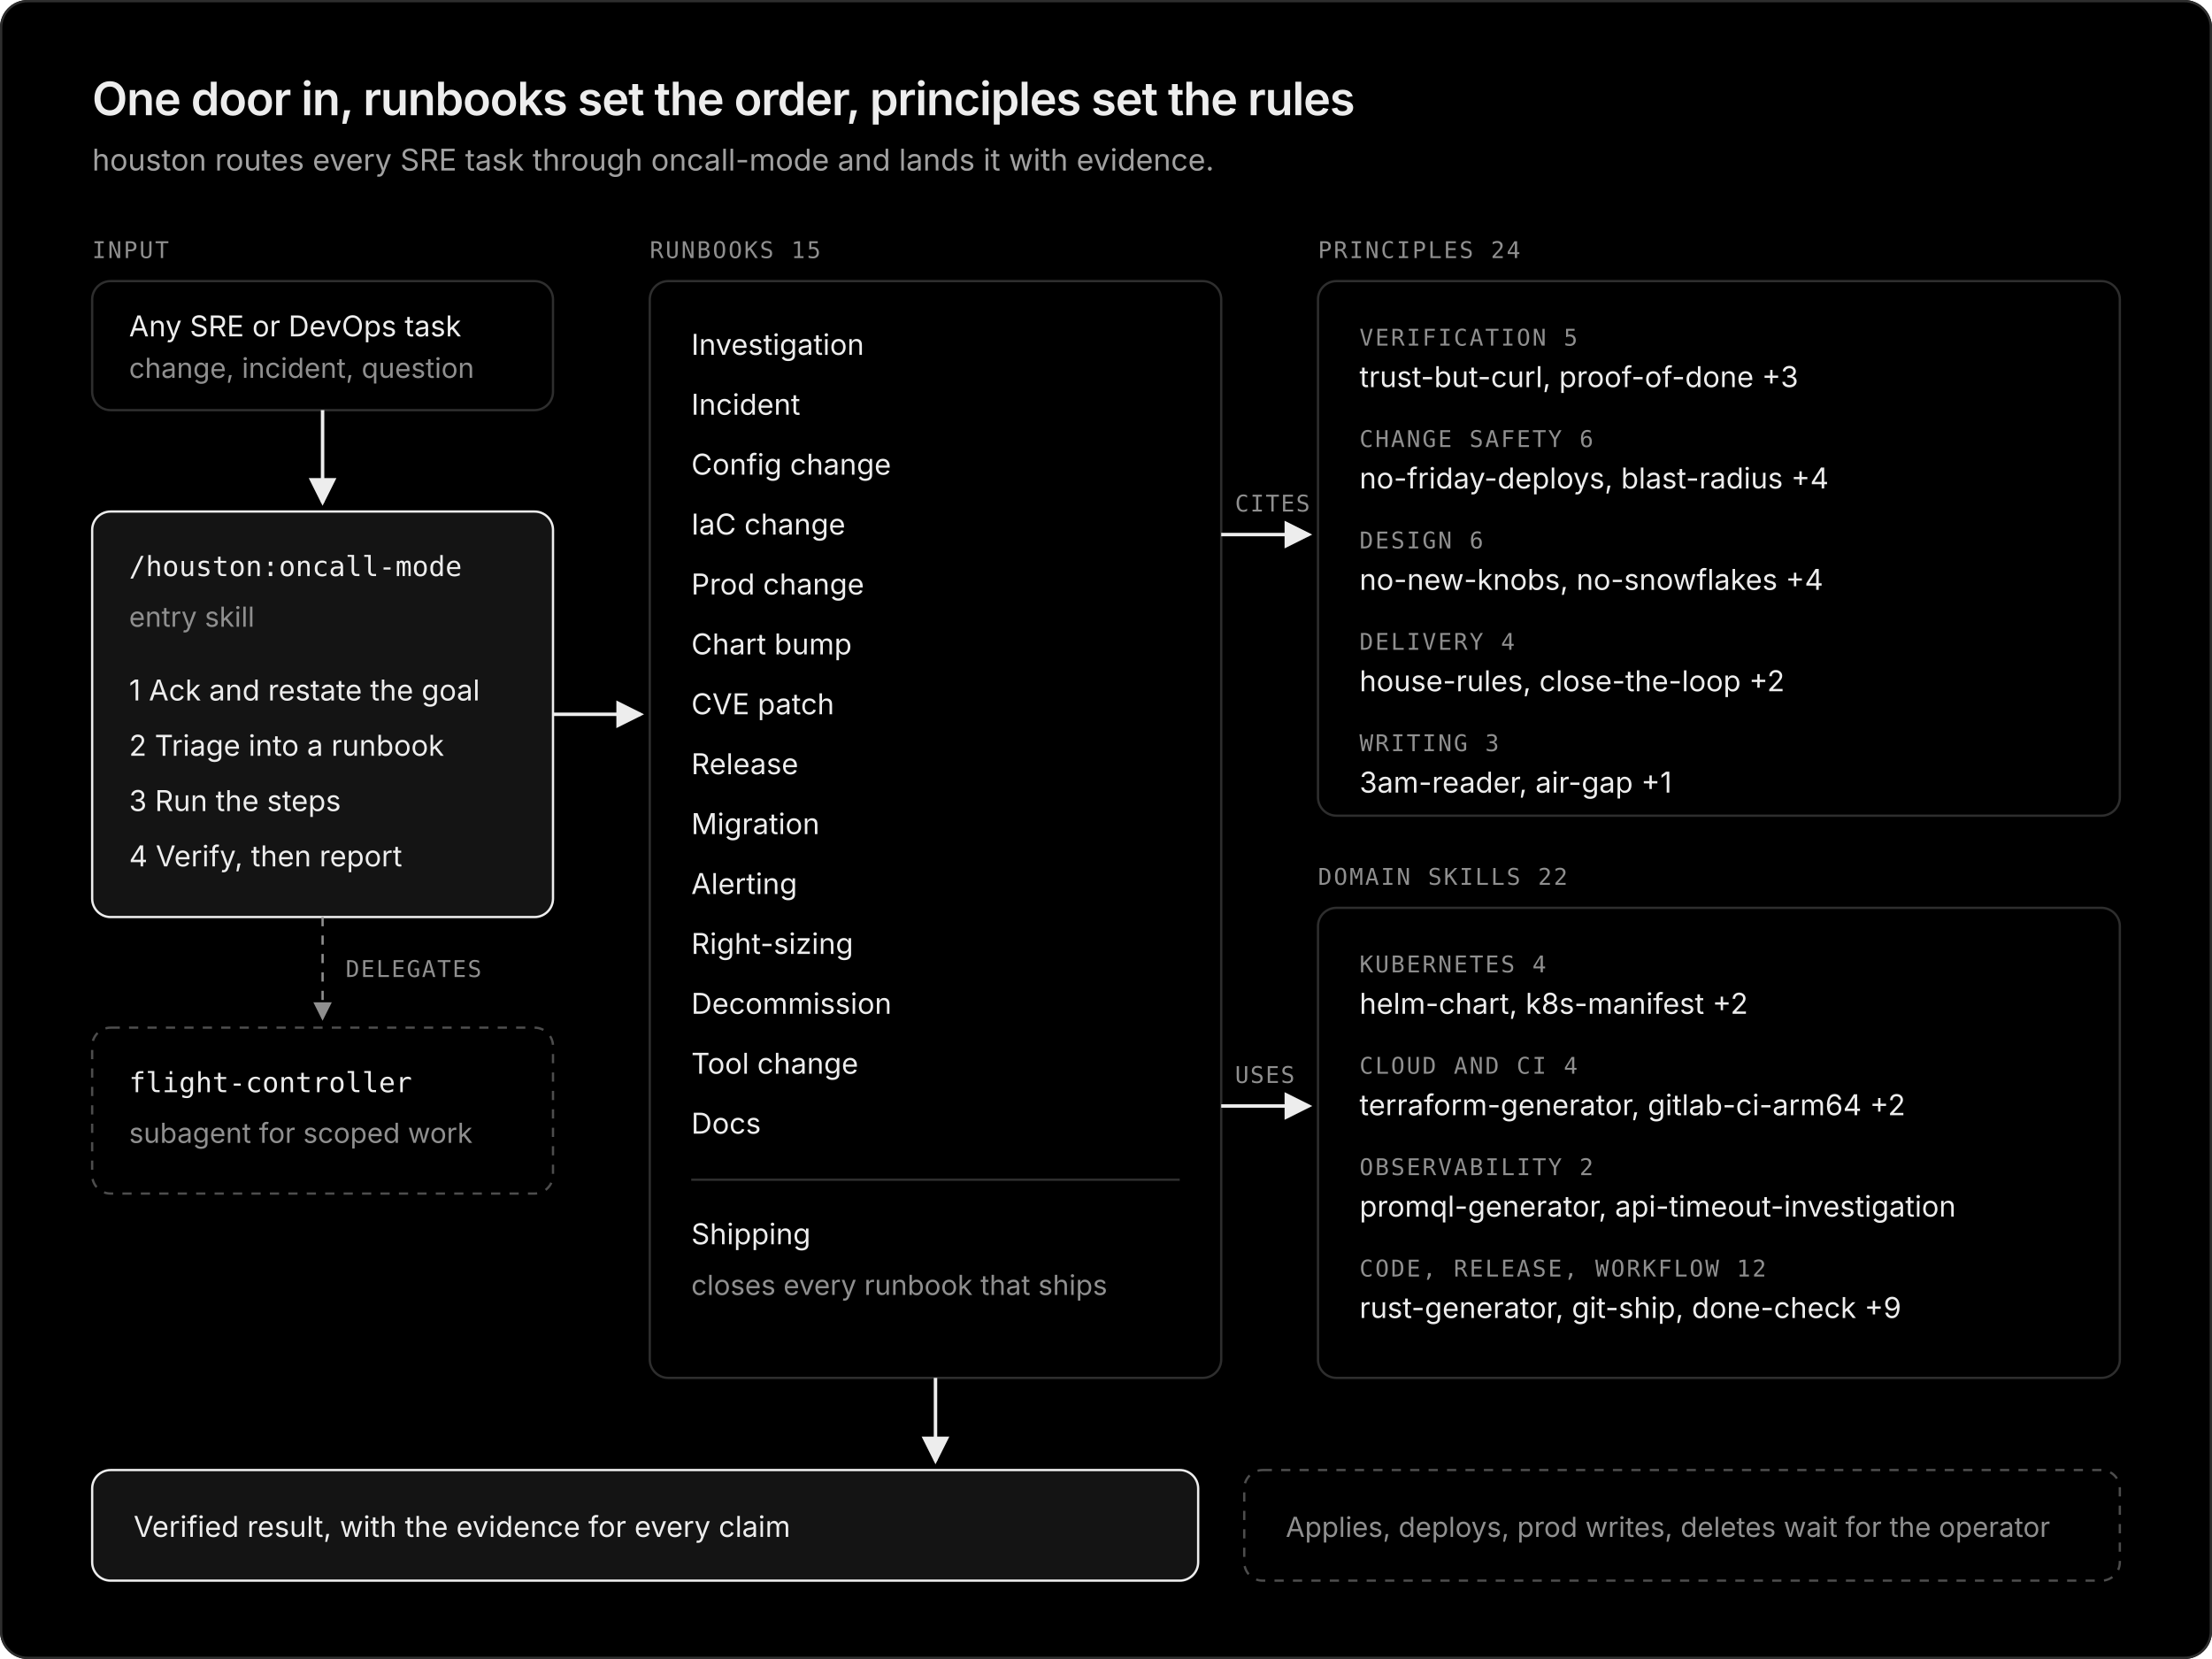
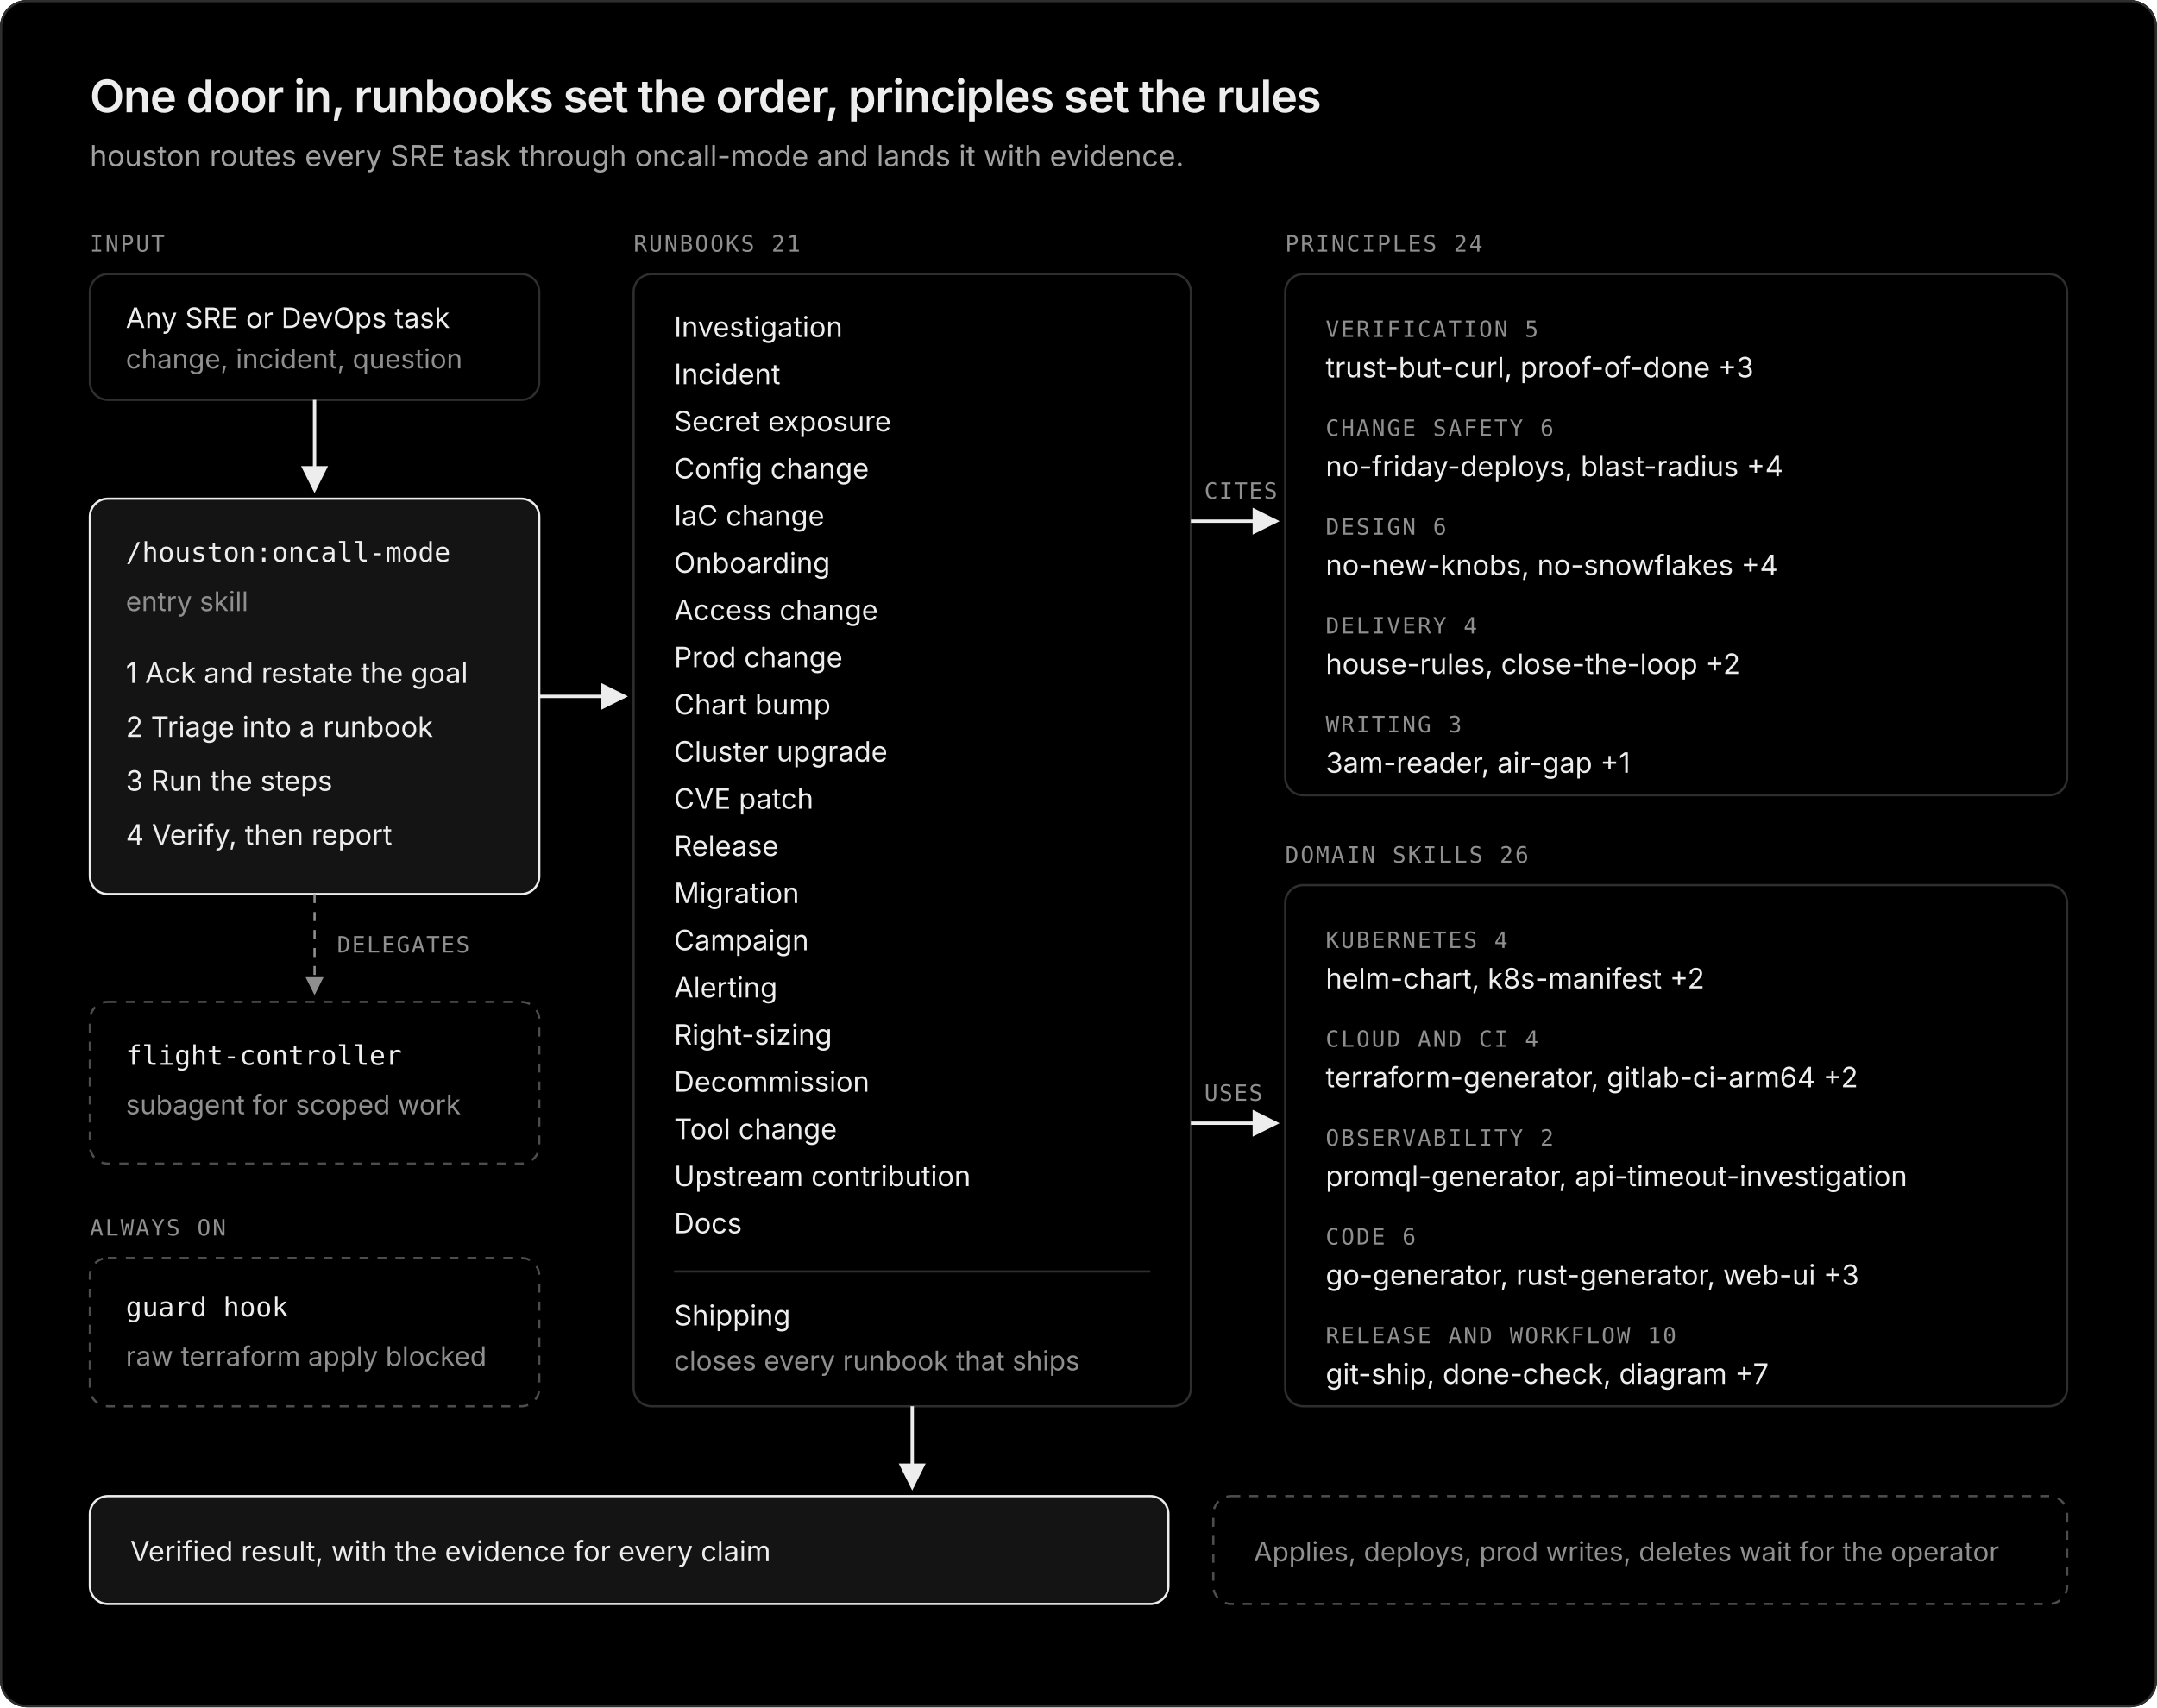
- <svg xmlns="http://www.w3.org/2000/svg" width="960" height="720" viewBox="0 0 960 720" role="img" aria-labelledby="t d">
+ <svg xmlns="http://www.w3.org/2000/svg" width="960" height="760" viewBox="0 0 960 760" role="img" aria-labelledby="t d">
  <style>
    .sans { font-family: Geist, -apple-system, BlinkMacSystemFont, "Segoe UI", Inter, Helvetica, Arial, sans-serif; }
    .mono { font-family: "Geist Mono", ui-monospace, SFMono-Regular, Menlo, Consolas, monospace; }
    .title { font-size: 20px; font-weight: 600; fill: #ededed; letter-spacing: -0.02em; }
    .sub { font-size: 13px; fill: #a1a1a1; }
    .label { font-size: 10px; fill: #8f8f8f; letter-spacing: 0.08em; }
-     .head { font-size: 14px; font-weight: 600; fill: #ededed; }
    .body { font-size: 12.5px; fill: #ededed; }
    .dim { font-size: 12px; fill: #8f8f8f; }
    .code { font-size: 12px; fill: #ededed; }
    .edge { font-size: 10px; fill: #8f8f8f; letter-spacing: 0.06em; }
  </style>
  <defs>
    <marker id="a" viewBox="0 0 8 8" refX="7" refY="4" markerWidth="8" markerHeight="8" orient="auto">
      <path d="M0,0 L8,4 L0,8 Z" fill="#ededed" />
    </marker>
    <marker id="g" viewBox="0 0 8 8" refX="7" refY="4" markerWidth="8" markerHeight="8" orient="auto">
      <path d="M0,0 L8,4 L0,8 Z" fill="#8f8f8f" />
    </marker>
  </defs>
-   <rect width="960" height="720" rx="12" fill="#000" />
-   <rect x="0.5" y="0.5" width="959" height="719" rx="11.5" fill="none" stroke="#2e2e2e" />
+   <rect width="960" height="760" rx="12" fill="#000" />
+   <rect x="0.5" y="0.5" width="959" height="759" rx="11.5" fill="none" stroke="#2e2e2e" />
  <text x="40" y="50" class="sans title">One door in, runbooks set the order, principles set the rules</text>
  <text x="40" y="74" class="sans sub">houston routes every SRE task through oncall-mode and lands it with evidence.</text>
  <text x="40" y="112" class="mono label">INPUT</text>
  <rect x="40" y="122" width="200" height="56" rx="8" fill="none" stroke="#2e2e2e" />
  <text x="56" y="146" class="sans body">Any SRE or DevOps task</text>
  <text x="56" y="164" class="sans dim">change, incident, question</text>
  <line x1="140" y1="178" x2="140" y2="218" stroke="#ededed" stroke-width="1.5" marker-end="url(#a)" />
  <rect x="40" y="222" width="200" height="176" rx="8" fill="#141414" stroke="#ededed" />
  <text x="56" y="250" class="mono code">/houston:oncall-mode</text>
  <text x="56" y="272" class="sans dim">entry skill</text>
  <text x="56" y="304" class="sans body">1  Ack and restate the goal</text>
  <text x="56" y="328" class="sans body">2  Triage into a runbook</text>
  <text x="56" y="352" class="sans body">3  Run the steps</text>
  <text x="56" y="376" class="sans body">4  Verify, then report</text>
  <line x1="140" y1="398" x2="140" y2="442" stroke="#8f8f8f" stroke-width="1" stroke-dasharray="4 4" marker-end="url(#g)" />
  <text x="150" y="424" class="mono edge">DELEGATES</text>
  <rect x="40" y="446" width="200" height="72" rx="8" fill="none" stroke="#4d4d4d" stroke-dasharray="4 4" />
  <text x="56" y="474" class="mono code">flight-controller</text>
  <text x="56" y="496" class="sans dim">subagent for scoped work</text>
+   <text x="40" y="550" class="mono label">ALWAYS ON</text>
+   <rect x="40" y="560" width="200" height="66" rx="8" fill="none" stroke="#4d4d4d" stroke-dasharray="4 4" />
+   <text x="56" y="586" class="mono code">guard hook</text>
+   <text x="56" y="608" class="sans dim">raw terraform apply blocked</text>
  <line x1="240" y1="310" x2="278" y2="310" stroke="#ededed" stroke-width="1.5" marker-end="url(#a)" />
-   <text x="282" y="112" class="mono label">RUNBOOKS  15</text>
-   <rect x="282" y="122" width="248" height="476" rx="8" fill="none" stroke="#2e2e2e" />
+   <text x="282" y="112" class="mono label">RUNBOOKS  21</text>
+   <rect x="282" y="122" width="248" height="504" rx="8" fill="none" stroke="#2e2e2e" />
  <g class="sans body">
-     <text x="300" y="154">Investigation</text>
-     <text x="300" y="180">Incident</text>
-     <text x="300" y="206">Config change</text>
-     <text x="300" y="232">IaC change</text>
-     <text x="300" y="258">Prod change</text>
-     <text x="300" y="284">Chart bump</text>
-     <text x="300" y="310">CVE patch</text>
-     <text x="300" y="336">Release</text>
-     <text x="300" y="362">Migration</text>
-     <text x="300" y="388">Alerting</text>
-     <text x="300" y="414">Right-sizing</text>
-     <text x="300" y="440">Decommission</text>
-     <text x="300" y="466">Tool change</text>
-     <text x="300" y="492">Docs</text>
+     <text x="300" y="150">Investigation</text>
+     <text x="300" y="171">Incident</text>
+     <text x="300" y="192">Secret exposure</text>
+     <text x="300" y="213">Config change</text>
+     <text x="300" y="234">IaC change</text>
+     <text x="300" y="255">Onboarding</text>
+     <text x="300" y="276">Access change</text>
+     <text x="300" y="297">Prod change</text>
+     <text x="300" y="318">Chart bump</text>
+     <text x="300" y="339">Cluster upgrade</text>
+     <text x="300" y="360">CVE patch</text>
+     <text x="300" y="381">Release</text>
+     <text x="300" y="402">Migration</text>
+     <text x="300" y="423">Campaign</text>
+     <text x="300" y="444">Alerting</text>
+     <text x="300" y="465">Right-sizing</text>
+     <text x="300" y="486">Decommission</text>
+     <text x="300" y="507">Tool change</text>
+     <text x="300" y="528">Upstream contribution</text>
+     <text x="300" y="549">Docs</text>
  </g>
-   <line x1="300" y1="512" x2="512" y2="512" stroke="#2e2e2e" />
-   <text x="300" y="540" class="sans body">Shipping</text>
-   <text x="300" y="562" class="sans dim">closes every runbook that ships</text>
+   <line x1="300" y1="566" x2="512" y2="566" stroke="#2e2e2e" />
+   <text x="300" y="590" class="sans body">Shipping</text>
+   <text x="300" y="610" class="sans dim">closes every runbook that ships</text>
  <line x1="530" y1="232" x2="568" y2="232" stroke="#ededed" stroke-width="1.5" marker-end="url(#a)" />
  <text x="536" y="222" class="mono edge">CITES</text>
-   <line x1="530" y1="480" x2="568" y2="480" stroke="#ededed" stroke-width="1.5" marker-end="url(#a)" />
-   <text x="536" y="470" class="mono edge">USES</text>
+   <line x1="530" y1="500" x2="568" y2="500" stroke="#ededed" stroke-width="1.5" marker-end="url(#a)" />
+   <text x="536" y="490" class="mono edge">USES</text>
  <text x="572" y="112" class="mono label">PRINCIPLES  24</text>
  <rect x="572" y="122" width="348" height="232" rx="8" fill="none" stroke="#2e2e2e" />
  <g class="sans">
    <text x="590" y="150" class="mono label">VERIFICATION  5</text>
    <text x="590" y="168" class="body">trust-but-curl, proof-of-done +3</text>
    <text x="590" y="194" class="mono label">CHANGE SAFETY  6</text>
    <text x="590" y="212" class="body">no-friday-deploys, blast-radius +4</text>
    <text x="590" y="238" class="mono label">DESIGN  6</text>
    <text x="590" y="256" class="body">no-new-knobs, no-snowflakes +4</text>
    <text x="590" y="282" class="mono label">DELIVERY  4</text>
    <text x="590" y="300" class="body">house-rules, close-the-loop +2</text>
    <text x="590" y="326" class="mono label">WRITING  3</text>
    <text x="590" y="344" class="body">3am-reader, air-gap +1</text>
  </g>
-   <text x="572" y="384" class="mono label">DOMAIN SKILLS  22</text>
-   <rect x="572" y="394" width="348" height="204" rx="8" fill="none" stroke="#2e2e2e" />
+   <text x="572" y="384" class="mono label">DOMAIN SKILLS  26</text>
+   <rect x="572" y="394" width="348" height="232" rx="8" fill="none" stroke="#2e2e2e" />
  <g class="sans">
    <text x="590" y="422" class="mono label">KUBERNETES  4</text>
    <text x="590" y="440" class="body">helm-chart, k8s-manifest +2</text>
    <text x="590" y="466" class="mono label">CLOUD AND CI  4</text>
    <text x="590" y="484" class="body">terraform-generator, gitlab-ci-arm64 +2</text>
    <text x="590" y="510" class="mono label">OBSERVABILITY  2</text>
    <text x="590" y="528" class="body">promql-generator, api-timeout-investigation</text>
-     <text x="590" y="554" class="mono label">CODE, RELEASE, WORKFLOW  12</text>
-     <text x="590" y="572" class="body">rust-generator, git-ship, done-check +9</text>
+     <text x="590" y="554" class="mono label">CODE  6</text>
+     <text x="590" y="572" class="body">go-generator, rust-generator, web-ui +3</text>
+     <text x="590" y="598" class="mono label">RELEASE AND WORKFLOW  10</text>
+     <text x="590" y="616" class="body">git-ship, done-check, diagram +7</text>
  </g>
-   <line x1="406" y1="598" x2="406" y2="634" stroke="#ededed" stroke-width="1.5" marker-end="url(#a)" />
-   <rect x="40" y="638" width="480" height="48" rx="8" fill="#141414" stroke="#ededed" />
-   <text x="58" y="667" class="sans body">Verified result, with the evidence for every claim</text>
-   <rect x="540" y="638" width="380" height="48" rx="8" fill="none" stroke="#4d4d4d" stroke-dasharray="4 4" />
-   <text x="558" y="667" class="sans dim">Applies, deploys, prod writes, deletes wait for the operator</text>
+   <line x1="406" y1="626" x2="406" y2="662" stroke="#ededed" stroke-width="1.5" marker-end="url(#a)" />
+   <rect x="40" y="666" width="480" height="48" rx="8" fill="#141414" stroke="#ededed" />
+   <text x="58" y="695" class="sans body">Verified result, with the evidence for every claim</text>
+   <rect x="540" y="666" width="380" height="48" rx="8" fill="none" stroke="#4d4d4d" stroke-dasharray="4 4" />
+   <text x="558" y="695" class="sans dim">Applies, deploys, prod writes, deletes wait for the operator</text>
</svg>
